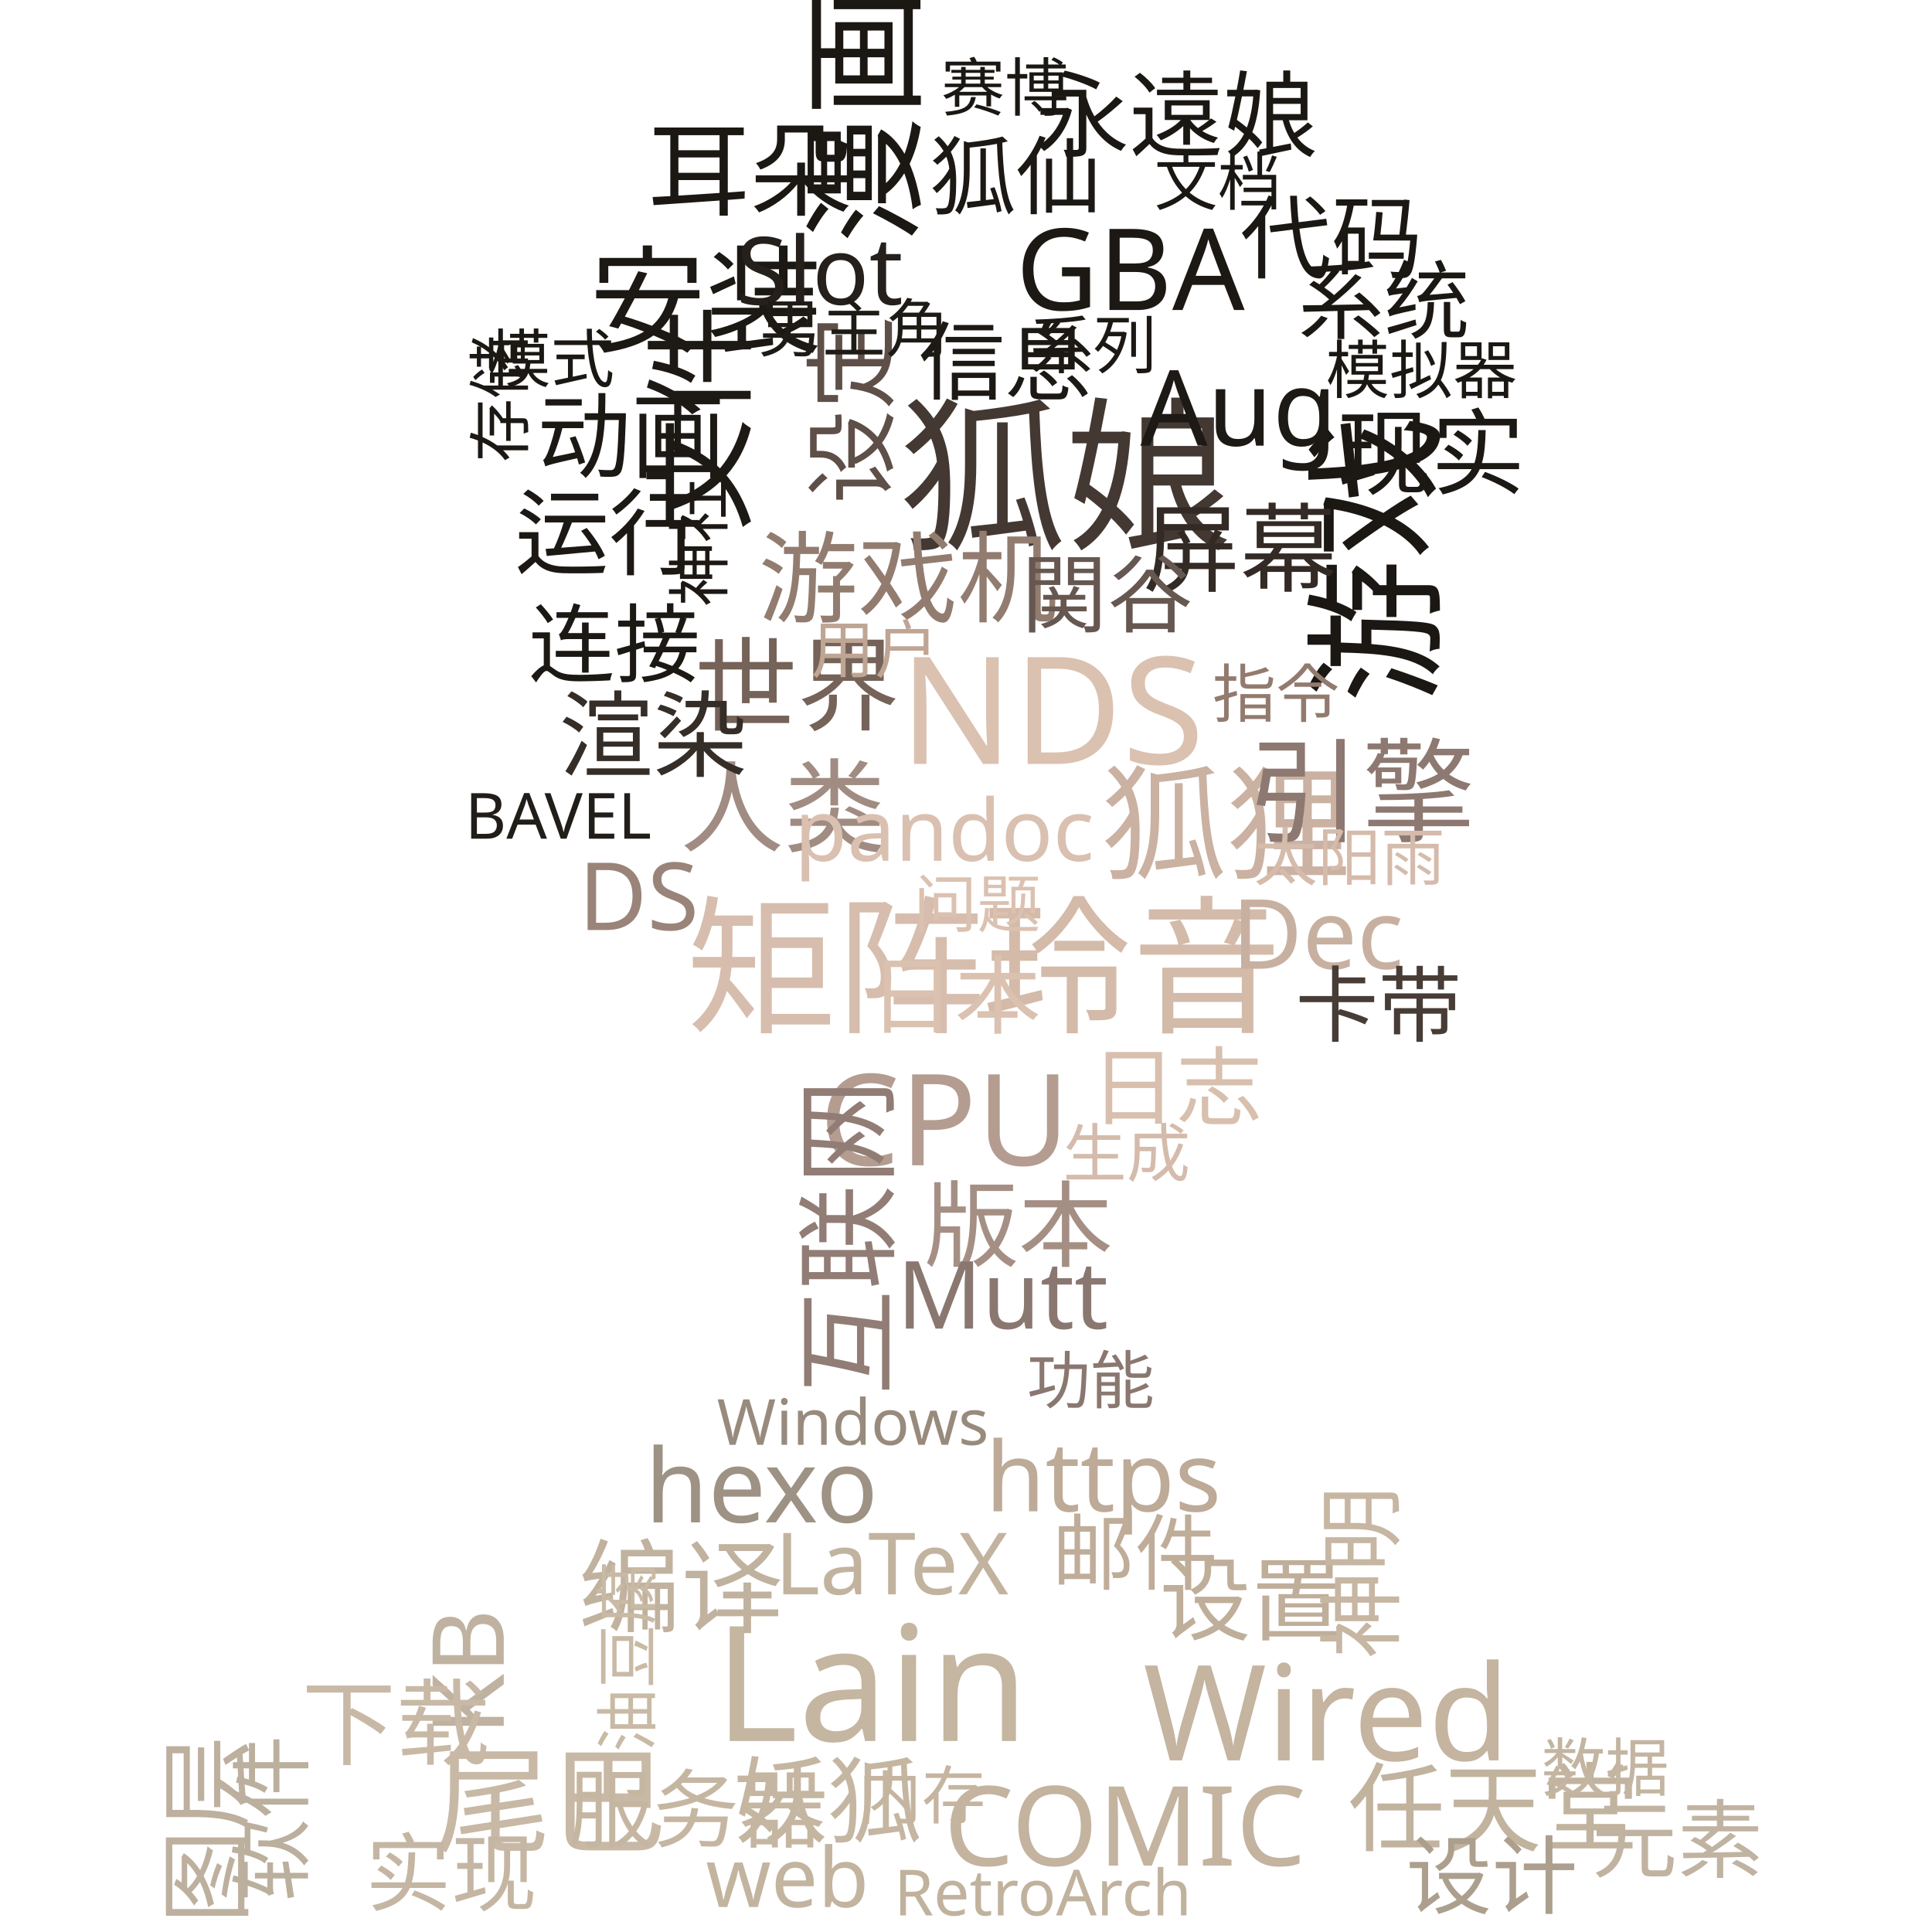
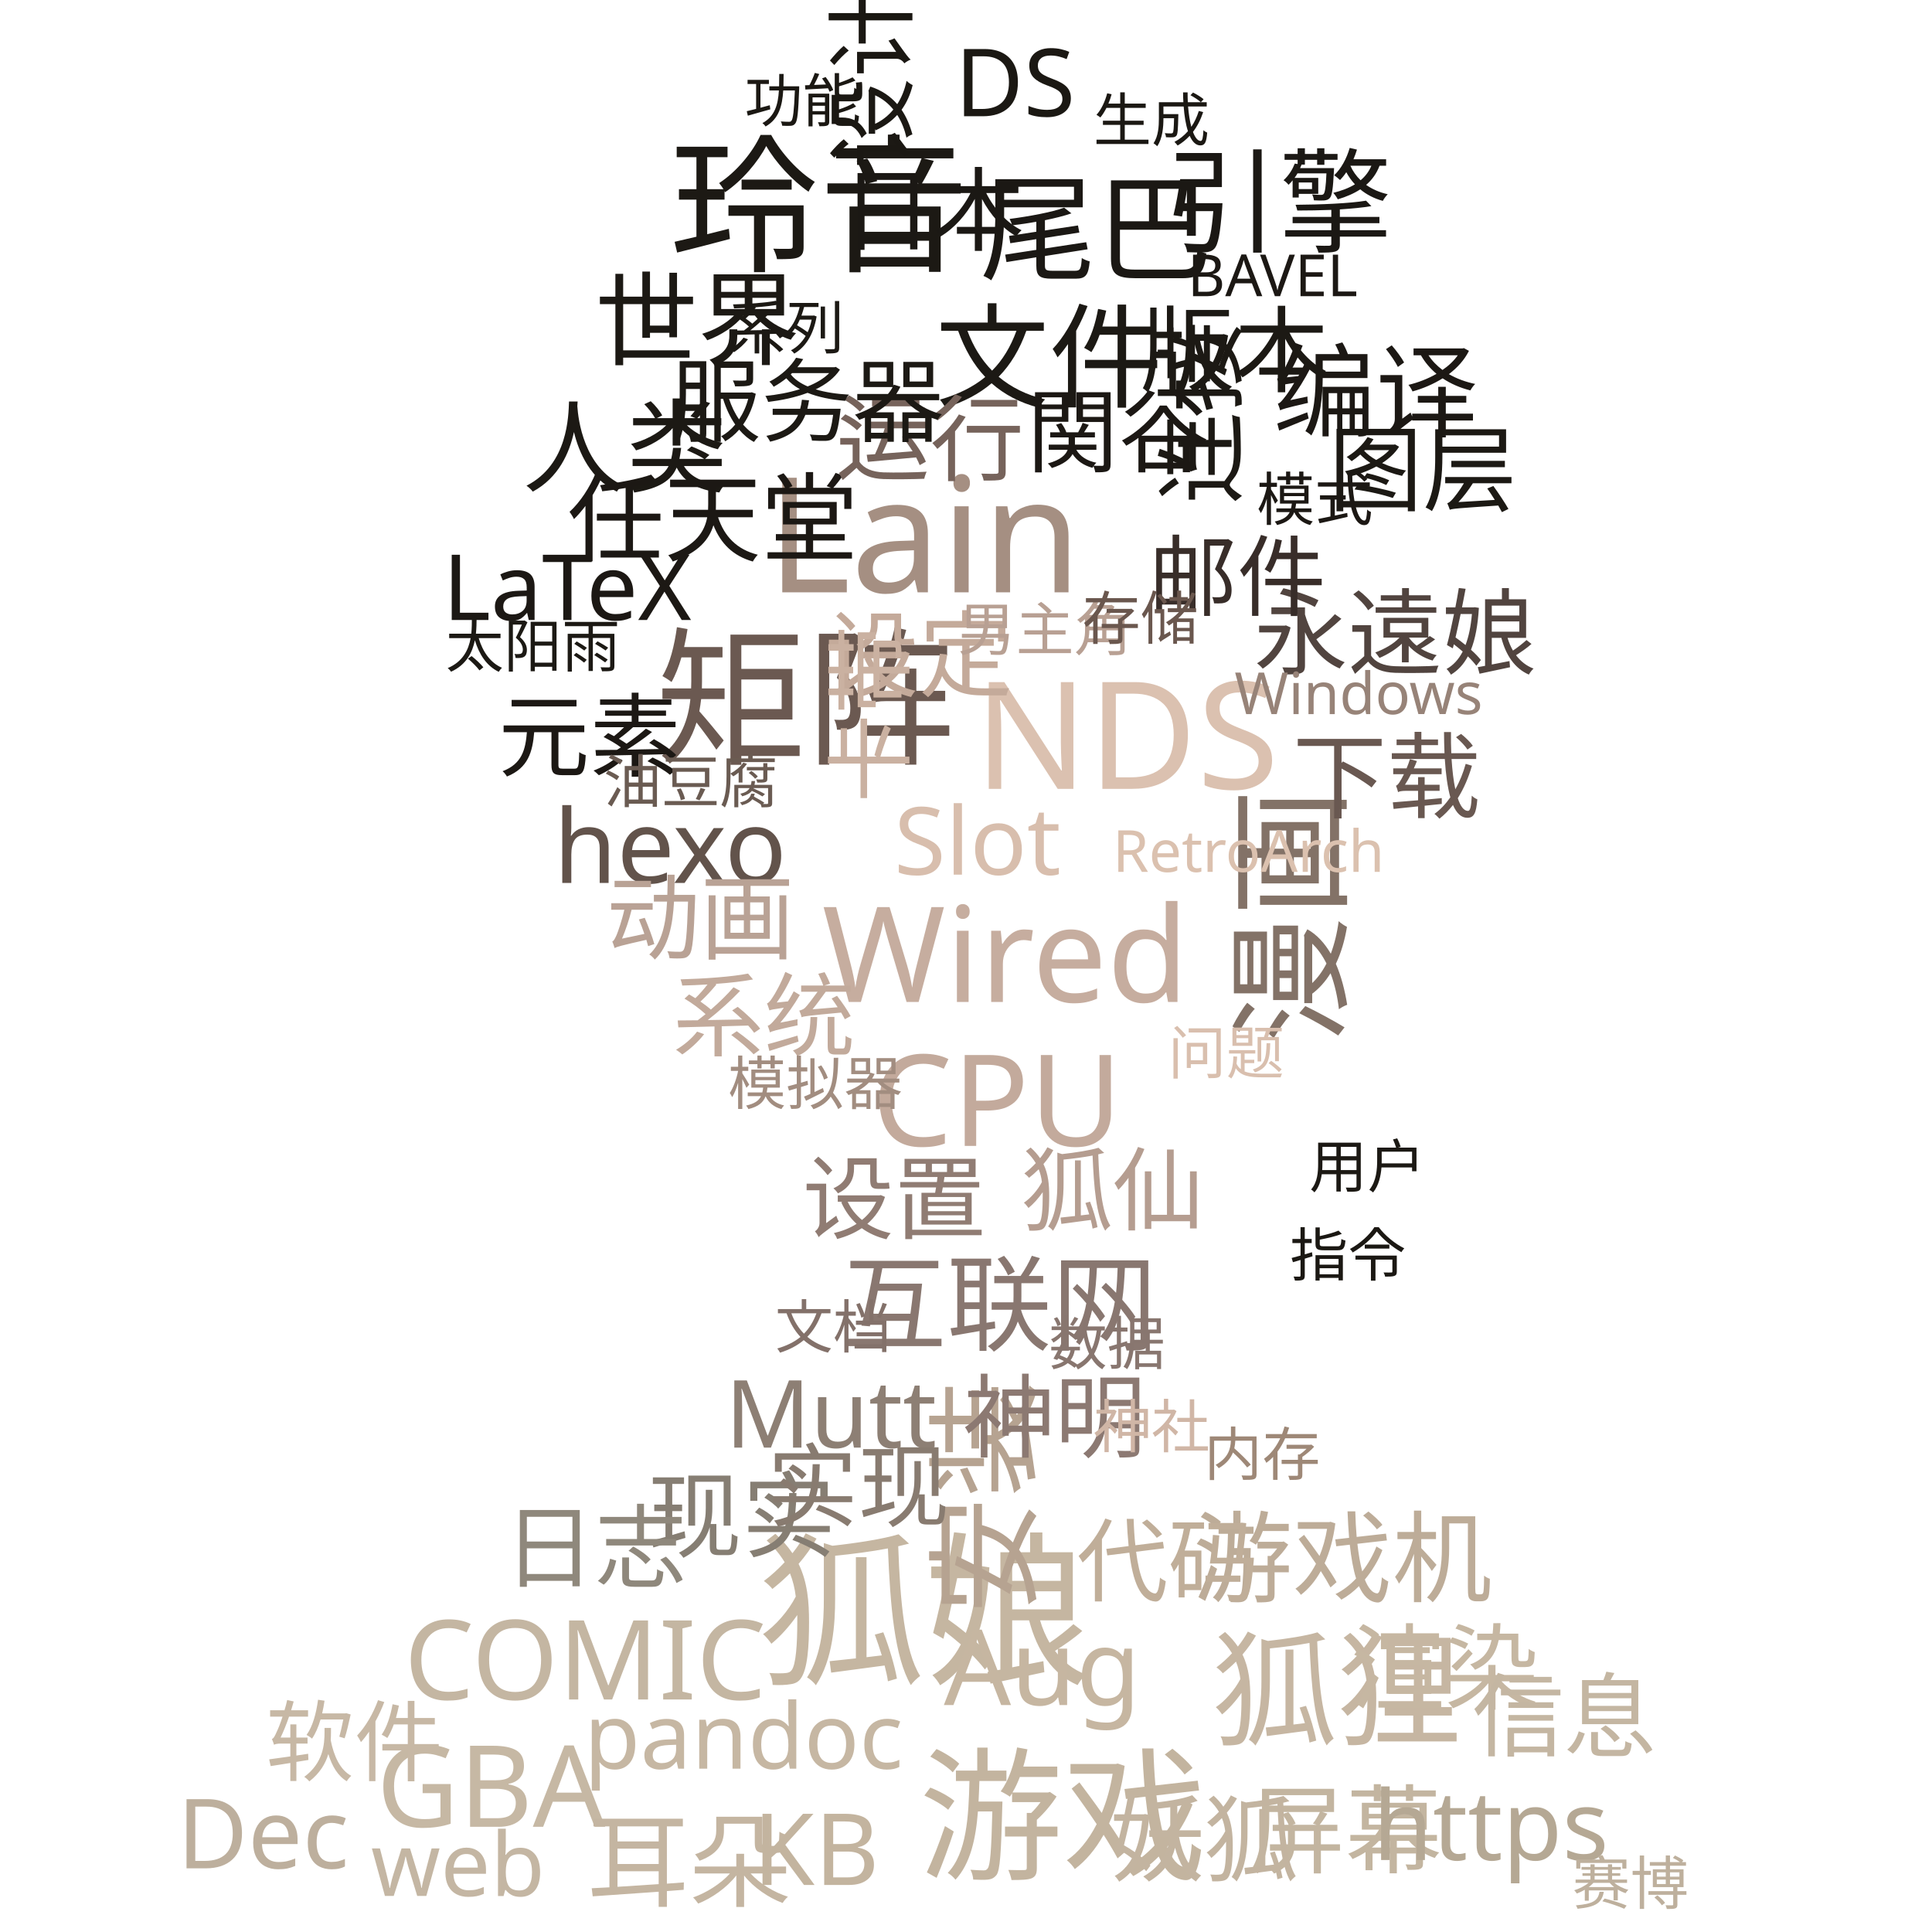
<svg xmlns="http://www.w3.org/2000/svg" width="698" height="698">
  <style>text{font-family:'Droid Sans Mono';font-weight:normal;font-style:normal;}</style>
-   <text transform="translate(325,194)" font-size="60" style="fill:rgb(67, 56, 50)">狐娘</text>
-   <text transform="translate(258,629)" font-size="58" style="fill:rgb(197, 182, 161)">Lain</text>
-   <text transform="translate(325,276)" font-size="54" style="fill:rgb(219, 193, 176)">NDS</text>
-   <text transform="translate(355,369)" font-size="54" style="fill:rgb(212, 186, 169)">玲音</text>
-   <text transform="translate(248,369)" font-size="54" style="fill:rgb(215, 189, 173)">矩阵</text>
-   <text transform="translate(516,254) rotate(-90)" font-size="52" style="fill:rgb(27, 24, 20)">游戏</text>
-   <text transform="translate(413,636)" font-size="48" style="fill:rgb(196, 180, 160)">Wired</text>
-   <text transform="translate(329,88) rotate(-90)" font-size="46" style="fill:rgb(27, 24, 20)">漫画</text>
-   <text transform="translate(296,421)" font-size="46" style="fill:rgb(180, 156, 144)">CPU</text>
-   <text transform="translate(398,314)" font-size="45" style="fill:rgb(202, 177, 161)">狐狸</text>
-   <text transform="translate(157,666)" font-size="42" style="fill:rgb(199, 185, 165)">尾巴</text>
-   <text transform="translate(213,124)" font-size="42" style="fill:rgb(28, 25, 20)">安装</text>
-   <text transform="translate(268,192) rotate(-90)" font-size="41" style="fill:rgb(29, 25, 21)">文件</text>
-   <text transform="translate(451,301)" font-size="41" style="fill:rgb(141, 121, 113)">引擎</text>
-   <text transform="translate(367,112)" font-size="41" style="fill:rgb(28, 24, 20)">GBA</text>
-   <text transform="translate(341,674)" font-size="40" style="fill:rgb(195, 179, 159)">COMIC</text>
-   <text transform="translate(412,161)" font-size="38" style="fill:rgb(29, 25, 21)">Aug</text>
-   <text transform="translate(320,504) rotate(-90)" font-size="38" style="fill:rgb(145, 125, 117)">互联网</text>
-   <text transform="translate(251,261)" font-size="37" style="fill:rgb(117, 98, 88)">世界</text>
-   <text transform="translate(209,587)" font-size="37" style="fill:rgb(192, 178, 158)">编译</text>
-   <text transform="translate(246,305)" font-size="37" style="fill:rgb(160, 140, 130)">人类</text>
-   <text transform="translate(234,75)" font-size="37" style="fill:rgb(27, 24, 20)">耳朵</text>
-   <text transform="translate(233,550)" font-size="37" style="fill:rgb(157, 146, 131)">hexo</text>
-   <text transform="translate(182,627) rotate(-90)" font-size="36" style="fill:rgb(192, 178, 160)">KB</text>
-   <text transform="translate(274,222)" font-size="36" style="fill:rgb(146, 124, 112)">游戏机</text>
-   <text transform="translate(413,211)" font-size="35" style="fill:rgb(51, 42, 37)">屏幕</text>
-   <text transform="translate(356,546)" font-size="35" style="fill:rgb(189, 170, 151)">https</text>
-   <text transform="translate(487,666)" font-size="35" style="fill:rgb(193, 179, 158)">任天堂</text>
-   <text transform="translate(445,350)" font-size="35" style="fill:rgb(200, 176, 161)">Dec</text>
-   <text transform="translate(334,455)" font-size="34" style="fill:rgb(165, 143, 132)">版本</text>
-   <text transform="translate(186,205)" font-size="34" style="fill:rgb(28, 24, 20)">运行</text>
-   <text transform="translate(109,635)" font-size="34" style="fill:rgb(200, 185, 166)">下载</text>
-   <text transform="translate(202,278)" font-size="34" style="fill:rgb(53, 45, 39)">渲染</text>
-   <text transform="translate(483,176)" font-size="34" style="fill:rgb(28, 24, 20)">现实</text>
-   <text transform="translate(194,170)" font-size="34" style="fill:rgb(28, 25, 20)">动画</text>
-   <text transform="translate(374,54)" font-size="34" style="fill:rgb(27, 24, 19)">永遠娘</text>
-   <text transform="translate(209,336)" font-size="34" style="fill:rgb(154, 132, 121)">DS</text>
-   <text transform="translate(87,695) rotate(-90)" font-size="34" style="fill:rgb(190, 176, 158)">图层</text>
-   <text transform="translate(265,663)" font-size="34" style="fill:rgb(197, 182, 161)">妖狐</text>
-   <text transform="translate(320,182) rotate(-90)" font-size="34" style="fill:rgb(94, 79, 72)">设定</text>
-   <text transform="translate(266,110)" font-size="34" style="fill:rgb(37, 32, 27)">Slot</text>
-   <text transform="translate(324,480)" font-size="34" style="fill:rgb(137, 119, 112)">Mutt</text>
-   <text transform="translate(419,590)" font-size="33" style="fill:rgb(191, 174, 154)">设置</text>
-   <text transform="translate(448,98)" font-size="33" style="fill:rgb(27, 24, 20)">代码</text>
-   <text transform="translate(287,311)" font-size="31" style="fill:rgb(218, 192, 176)">pandoc</text>
-   <text transform="translate(191,244)" font-size="31" style="fill:rgb(28, 24, 20)">连接</text>
-   <text transform="translate(205,665)" font-size="31" style="fill:rgb(197, 182, 162)">服务器</text>
-   <text transform="translate(503,599) rotate(-90)" font-size="31" style="fill:rgb(198, 182, 162)">神明</text>
-   <text transform="translate(336,75)" font-size="31" style="fill:rgb(28, 24, 20)">狐仙</text>
-   <text transform="translate(280,576)" font-size="31" style="fill:rgb(194, 179, 159)">LaTeX</text>
-   <text transform="translate(394,404)" font-size="31" style="fill:rgb(216, 191, 174)">日志</text>
-   <text transform="translate(314,371)" font-size="31" style="fill:rgb(219, 193, 176)">日本</text>
-   <text transform="translate(132,688)" font-size="31" style="fill:rgb(196, 182, 163)">实现</text>
-   <text transform="translate(469,120)" font-size="31" style="fill:rgb(27, 24, 19)">系统</text>
-   <text transform="translate(369,226)" font-size="31" style="fill:rgb(102, 87, 81)">関谷</text>
-   <text transform="translate(575,676)" font-size="31" style="fill:rgb(193, 179, 161)">元素</text>
-   <text transform="translate(508,689)" font-size="31" style="fill:rgb(172, 159, 141)">设计</text>
-   <text transform="translate(332,142)" font-size="31" style="fill:rgb(28, 24, 20)">信息</text>
-   <text transform="translate(468,374)" font-size="30" style="fill:rgb(71, 60, 54)">卡带</text>
-   <text transform="translate(380,572)" font-size="30" style="fill:rgb(191, 173, 153)">邮件</text>
-   <text transform="translate(109,687) rotate(-90)" font-size="30" style="fill:rgb(187, 175, 157)">软件</text>
-   <text transform="translate(255,689)" font-size="30" style="fill:rgb(194, 180, 159)">web</text>
-   <text transform="translate(323,692)" font-size="23" style="fill:rgb(192, 178, 157)">RetroArch</text>
-   <text transform="translate(259,522)" font-size="23" style="fill:rgb(152, 139, 125)">Windows</text>
-   <text transform="translate(384,425)" font-size="23" style="fill:rgb(212, 187, 171)">生成</text>
-   <text transform="translate(371,507)" font-size="23" style="fill:rgb(138, 120, 112)">功能</text>
-   <text transform="translate(235,633) rotate(-90)" font-size="23" style="fill:rgb(201, 186, 165)">油豆腐</text>
-   <text transform="translate(340,40)" font-size="23" style="fill:rgb(27, 24, 19)">赛博</text>
-   <text transform="translate(372,133)" font-size="23" style="fill:rgb(28, 24, 20)">系列</text>
-   <text transform="translate(261,219) rotate(-90)" font-size="23" style="fill:rgb(29, 24, 20)">神社</text>
-   <text transform="translate(176,138)" font-size="23" style="fill:rgb(27, 24, 20)">模式</text>
-   <text transform="translate(453,318)" font-size="23" style="fill:rgb(213, 187, 171)">太阳雨</text>
-   <text transform="translate(438,259)" font-size="23" style="fill:rgb(146, 123, 110)">指令</text>
-   <text transform="translate(168,303)" font-size="23" style="fill:rgb(33, 29, 25)">BAVEL</text>
-   <text transform="translate(479,142)" font-size="23" style="fill:rgb(27, 24, 19)">模拟器</text>
-   <text transform="translate(557,647)" font-size="23" style="fill:rgb(195, 181, 161)">数据</text>
-   <text transform="translate(330,335)" font-size="23" style="fill:rgb(219, 193, 176)">问题</text>
-   <text transform="translate(274,127)" font-size="23" style="fill:rgb(30, 27, 22)">男主角</text>
-   <text transform="translate(189,167) rotate(-90)" font-size="23" style="fill:rgb(28, 24, 20)">存储</text>
-   <text transform="translate(417,74)" font-size="23" style="fill:rgb(27, 24, 20)">文档</text>
-   <text transform="translate(310,657)" font-size="23" style="fill:rgb(197, 181, 160)">内存</text>
-   <text transform="translate(293,243)" font-size="23" style="fill:rgb(191, 165, 148)">用户</text>
+   <text transform="translate(274,604)" font-size="60" style="fill:rgb(197, 182, 161)">狐娘</text>
+   <text transform="translate(277,214)" font-size="58" style="fill:rgb(165, 143, 130)">Lain</text>
+   <text transform="translate(352,285)" font-size="54" style="fill:rgb(219, 193, 176)">NDS</text>
+   <text transform="translate(242,94)" font-size="54" style="fill:rgb(28, 25, 20)">玲音</text>
+   <text transform="translate(237,272)" font-size="54" style="fill:rgb(107, 89, 81)">矩阵</text>
+   <text transform="translate(332,675)" font-size="52" style="fill:rgb(195, 180, 159)">游戏</text>
+   <text transform="translate(297,362)" font-size="48" style="fill:rgb(198, 173, 159)">Wired</text>
+   <text transform="translate(483,377) rotate(-90)" font-size="46" style="fill:rgb(131, 114, 103)">漫画</text>
+   <text transform="translate(315,414)" font-size="46" style="fill:rgb(195, 170, 156)">CPU</text>
+   <text transform="translate(438,627)" font-size="45" style="fill:rgb(198, 182, 162)">狐狸</text>
+   <text transform="translate(354,98)" font-size="42" style="fill:rgb(27, 24, 20)">尾巴</text>
+   <text transform="translate(371,583) rotate(-90)" font-size="42" style="fill:rgb(182, 163, 145)">安装</text>
+   <text transform="translate(338,144)" font-size="41" style="fill:rgb(28, 25, 20)">文件</text>
+   <text transform="translate(421,88)" font-size="41" style="fill:rgb(27, 24, 20)">引擎</text>
+   <text transform="translate(136,660)" font-size="41" style="fill:rgb(198, 184, 164)">GBA</text>
+   <text transform="translate(146,614)" font-size="40" style="fill:rgb(196, 182, 162)">COMIC</text>
+   <text transform="translate(341,616)" font-size="38" style="fill:rgb(198, 182, 161)">Aug</text>
+   <text transform="translate(304,485)" font-size="38" style="fill:rgb(137, 119, 112)">互联网</text>
+   <text transform="translate(215,129)" font-size="37" style="fill:rgb(28, 25, 20)">世界</text>
+   <text transform="translate(460,155)" font-size="37" style="fill:rgb(28, 24, 20)">编译</text>
+   <text transform="translate(189,175)" font-size="37" style="fill:rgb(28, 25, 20)">人类</text>
+   <text transform="translate(212,686)" font-size="37" style="fill:rgb(196, 181, 161)">耳朵</text>
+   <text transform="translate(200,319)" font-size="37" style="fill:rgb(98, 83, 75)">hexo</text>
+   <text transform="translate(272,681)" font-size="36" style="fill:rgb(195, 180, 159)">KB</text>
+   <text transform="translate(431,576)" font-size="36" style="fill:rgb(189, 172, 152)">游戏机</text>
+   <text transform="translate(451,674)" font-size="35" style="fill:rgb(195, 181, 160)">屏幕</text>
+   <text transform="translate(496,672)" font-size="35" style="fill:rgb(181, 168, 148)">https</text>
+   <text transform="translate(205,200)" font-size="35" style="fill:rgb(28, 24, 20)">任天堂</text>
+   <text transform="translate(64,675)" font-size="35" style="fill:rgb(189, 175, 157)">Dec</text>
+   <text transform="translate(412,139)" font-size="34" style="fill:rgb(28, 25, 20)">版本</text>
+   <text transform="translate(302,171)" font-size="34" style="fill:rgb(118, 99, 91)">运行</text>
+   <text transform="translate(467,293)" font-size="34" style="fill:rgb(105, 88, 81)">下载</text>
+   <text transform="translate(488,615)" font-size="34" style="fill:rgb(198, 183, 162)">渲染</text>
+   <text transform="translate(234,560)" font-size="34" style="fill:rgb(134, 126, 115)">现实</text>
+   <text transform="translate(219,344)" font-size="34" style="fill:rgb(185, 162, 149)">动画</text>
+   <text transform="translate(453,241)" font-size="34" style="fill:rgb(81, 68, 63)">永遠娘</text>
+   <text transform="translate(345,42)" font-size="34" style="fill:rgb(27, 24, 19)">DS</text>
+   <text transform="translate(480,182)" font-size="34" style="fill:rgb(28, 25, 20)">图层</text>
+   <text transform="translate(401,677)" font-size="34" style="fill:rgb(195, 180, 160)">妖狐</text>
+   <text transform="translate(298,249)" font-size="34" style="fill:rgb(196, 170, 154)">设定</text>
+   <text transform="translate(323,316)" font-size="34" style="fill:rgb(216, 190, 173)">Slot</text>
+   <text transform="translate(262,523)" font-size="34" style="fill:rgb(141, 127, 116)">Mutt</text>
+   <text transform="translate(290,445)" font-size="33" style="fill:rgb(144, 124, 115)">设置</text>
+   <text transform="translate(389,576)" font-size="33" style="fill:rgb(192, 174, 153)">代码</text>
+   <text transform="translate(211,639)" font-size="33" style="fill:rgb(198, 183, 163)">pandoc</text>
+   <text transform="translate(446,182) rotate(-90)" font-size="33" style="fill:rgb(28, 25, 20)">连接</text>
+   <text transform="translate(242,157)" font-size="33" style="fill:rgb(28, 25, 20)">服务器</text>
+   <text transform="translate(348,524)" font-size="33" style="fill:rgb(140, 121, 114)">神明</text>
+   <text transform="translate(369,442)" font-size="33" style="fill:rgb(181, 157, 144)">狐仙</text>
+   <text transform="translate(160,224)" font-size="33" style="fill:rgb(28, 24, 20)">LaTeX</text>
+   <text transform="translate(182,571)" font-size="33" style="fill:rgb(143, 136, 124)">日志</text>
+   <text transform="translate(304,88)" font-size="33" style="fill:rgb(27, 24, 20)">日本</text>
+   <text transform="translate(277,549)" font-size="33" style="fill:rgb(136, 123, 112)">实现</text>
+   <text transform="translate(243,379)" font-size="33" style="fill:rgb(194, 170, 155)">系统</text>
+   <text transform="translate(371,168)" font-size="33" style="fill:rgb(28, 24, 20)">関谷</text>
+   <text transform="translate(180,278)" font-size="33" style="fill:rgb(28, 24, 20)">元素</text>
+   <text transform="translate(327,61) rotate(-90)" font-size="33" style="fill:rgb(27, 24, 19)">设计</text>
+   <text transform="translate(532,632)" font-size="33" style="fill:rgb(196, 182, 162)">信息</text>
+   <text transform="translate(326,290) rotate(-90)" font-size="32" style="fill:rgb(202, 177, 161)">卡带</text>
+   <text transform="translate(415,220)" font-size="32" style="fill:rgb(56, 45, 41)">邮件</text>
+   <text transform="translate(96,641)" font-size="32" style="fill:rgb(199, 184, 165)">软件</text>
+   <text transform="translate(134,685)" font-size="32" style="fill:rgb(196, 182, 163)">web</text>
+   <text transform="translate(402,315)" font-size="21" style="fill:rgb(219, 193, 175)">RetroArch</text>
+   <text transform="translate(446,258)" font-size="21" style="fill:rgb(151, 131, 120)">Windows</text>
+   <text transform="translate(395,51)" font-size="21" style="fill:rgb(27, 24, 19)">生成</text>
+   <text transform="translate(269,44)" font-size="21" style="fill:rgb(27, 24, 19)">功能</text>
+   <text transform="translate(218,290)" font-size="21" style="fill:rgb(106, 91, 82)">油豆腐</text>
+   <text transform="translate(568,688)" font-size="21" style="fill:rgb(190, 176, 157)">赛博</text>
+   <text transform="translate(263,126)" font-size="21" style="fill:rgb(28, 25, 20)">系列</text>
+   <text transform="translate(395,523)" font-size="21" style="fill:rgb(208, 182, 166)">神社</text>
+   <text transform="translate(454,188)" font-size="21" style="fill:rgb(28, 24, 20)">模式</text>
+   <text transform="translate(161,241)" font-size="21" style="fill:rgb(28, 25, 20)">太阳雨</text>
+   <text transform="translate(466,461)" font-size="21" style="fill:rgb(27, 24, 19)">指令</text>
+   <text transform="translate(429,107)" font-size="21" style="fill:rgb(28, 24, 20)">BAVEL</text>
+   <text transform="translate(263,399)" font-size="21" style="fill:rgb(162, 141, 128)">模拟器</text>
+   <text transform="translate(379,493)" font-size="21" style="fill:rgb(136, 118, 111)">数据</text>
+   <text transform="translate(422,388)" font-size="21" style="fill:rgb(217, 191, 174)">问题</text>
+   <text transform="translate(346,235)" font-size="21" style="fill:rgb(184, 160, 147)">男主角</text>
+   <text transform="translate(391,231)" font-size="21" style="fill:rgb(106, 87, 78)">存储</text>
+   <text transform="translate(280,487)" font-size="21" style="fill:rgb(131, 113, 106)">文档</text>
+   <text transform="translate(435,533)" font-size="21" style="fill:rgb(158, 136, 119)">内存</text>
+   <text transform="translate(473,429)" font-size="21" style="fill:rgb(28, 25, 20)">用户</text>
</svg>
